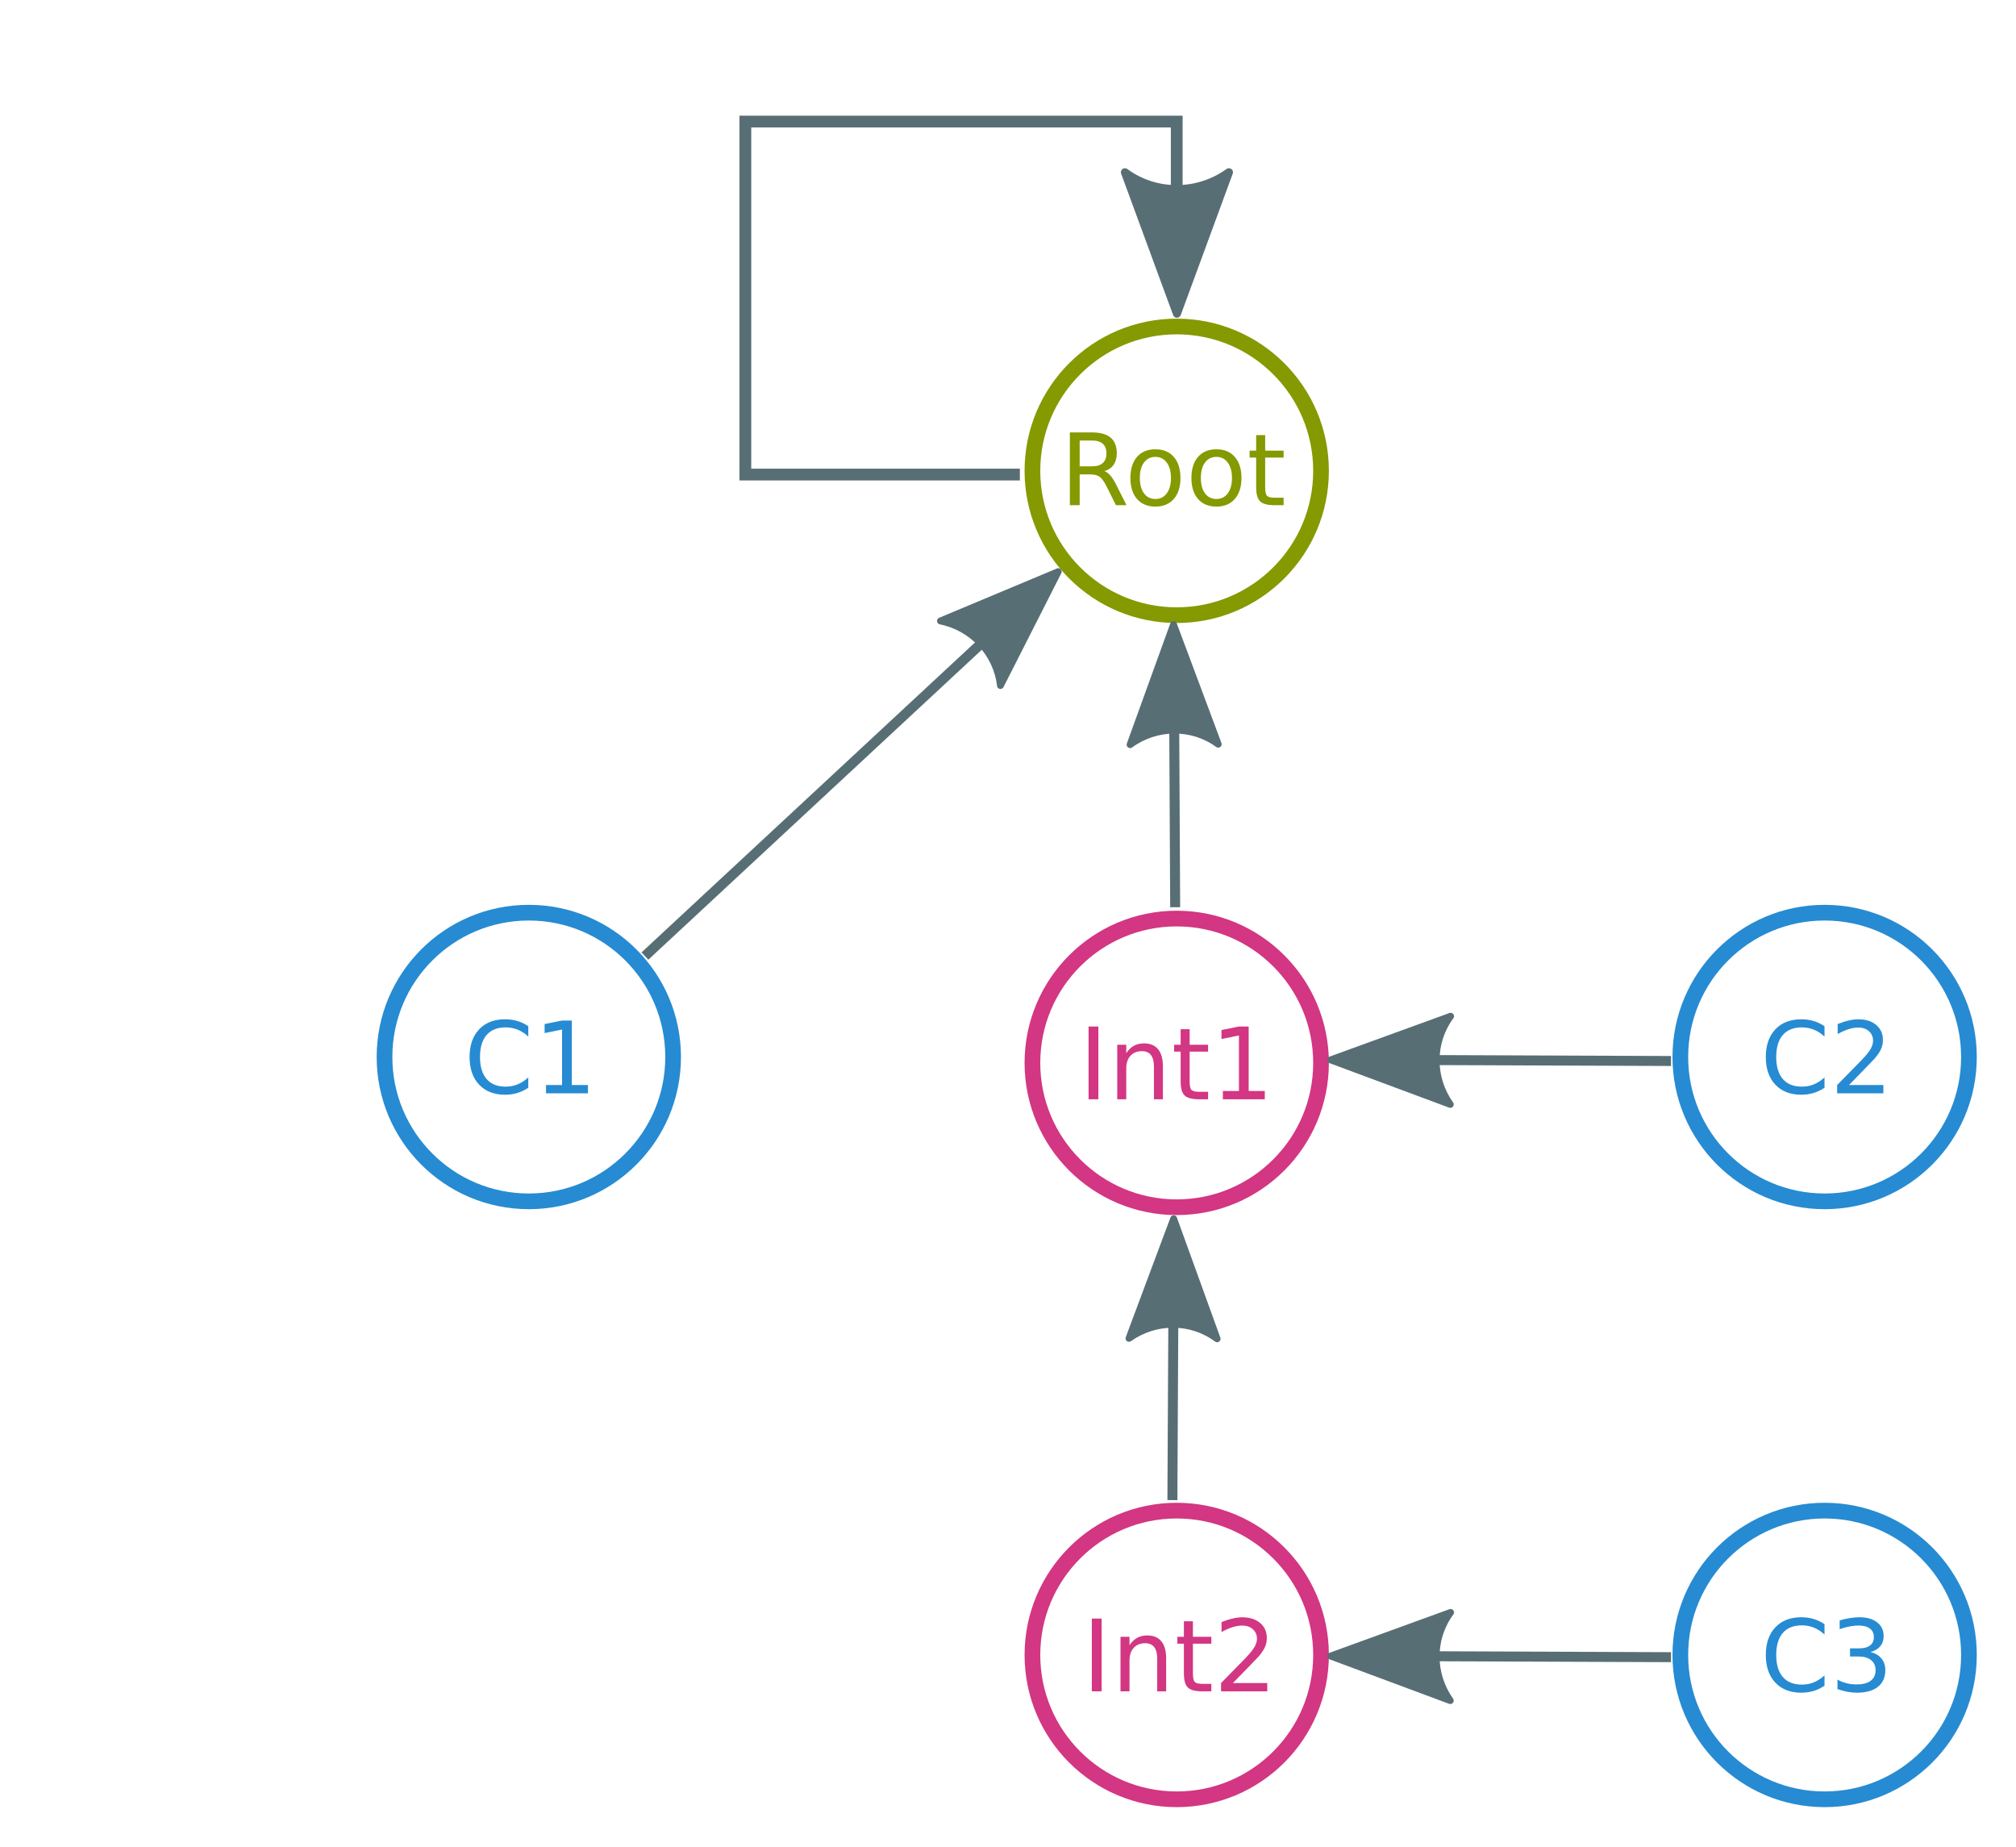
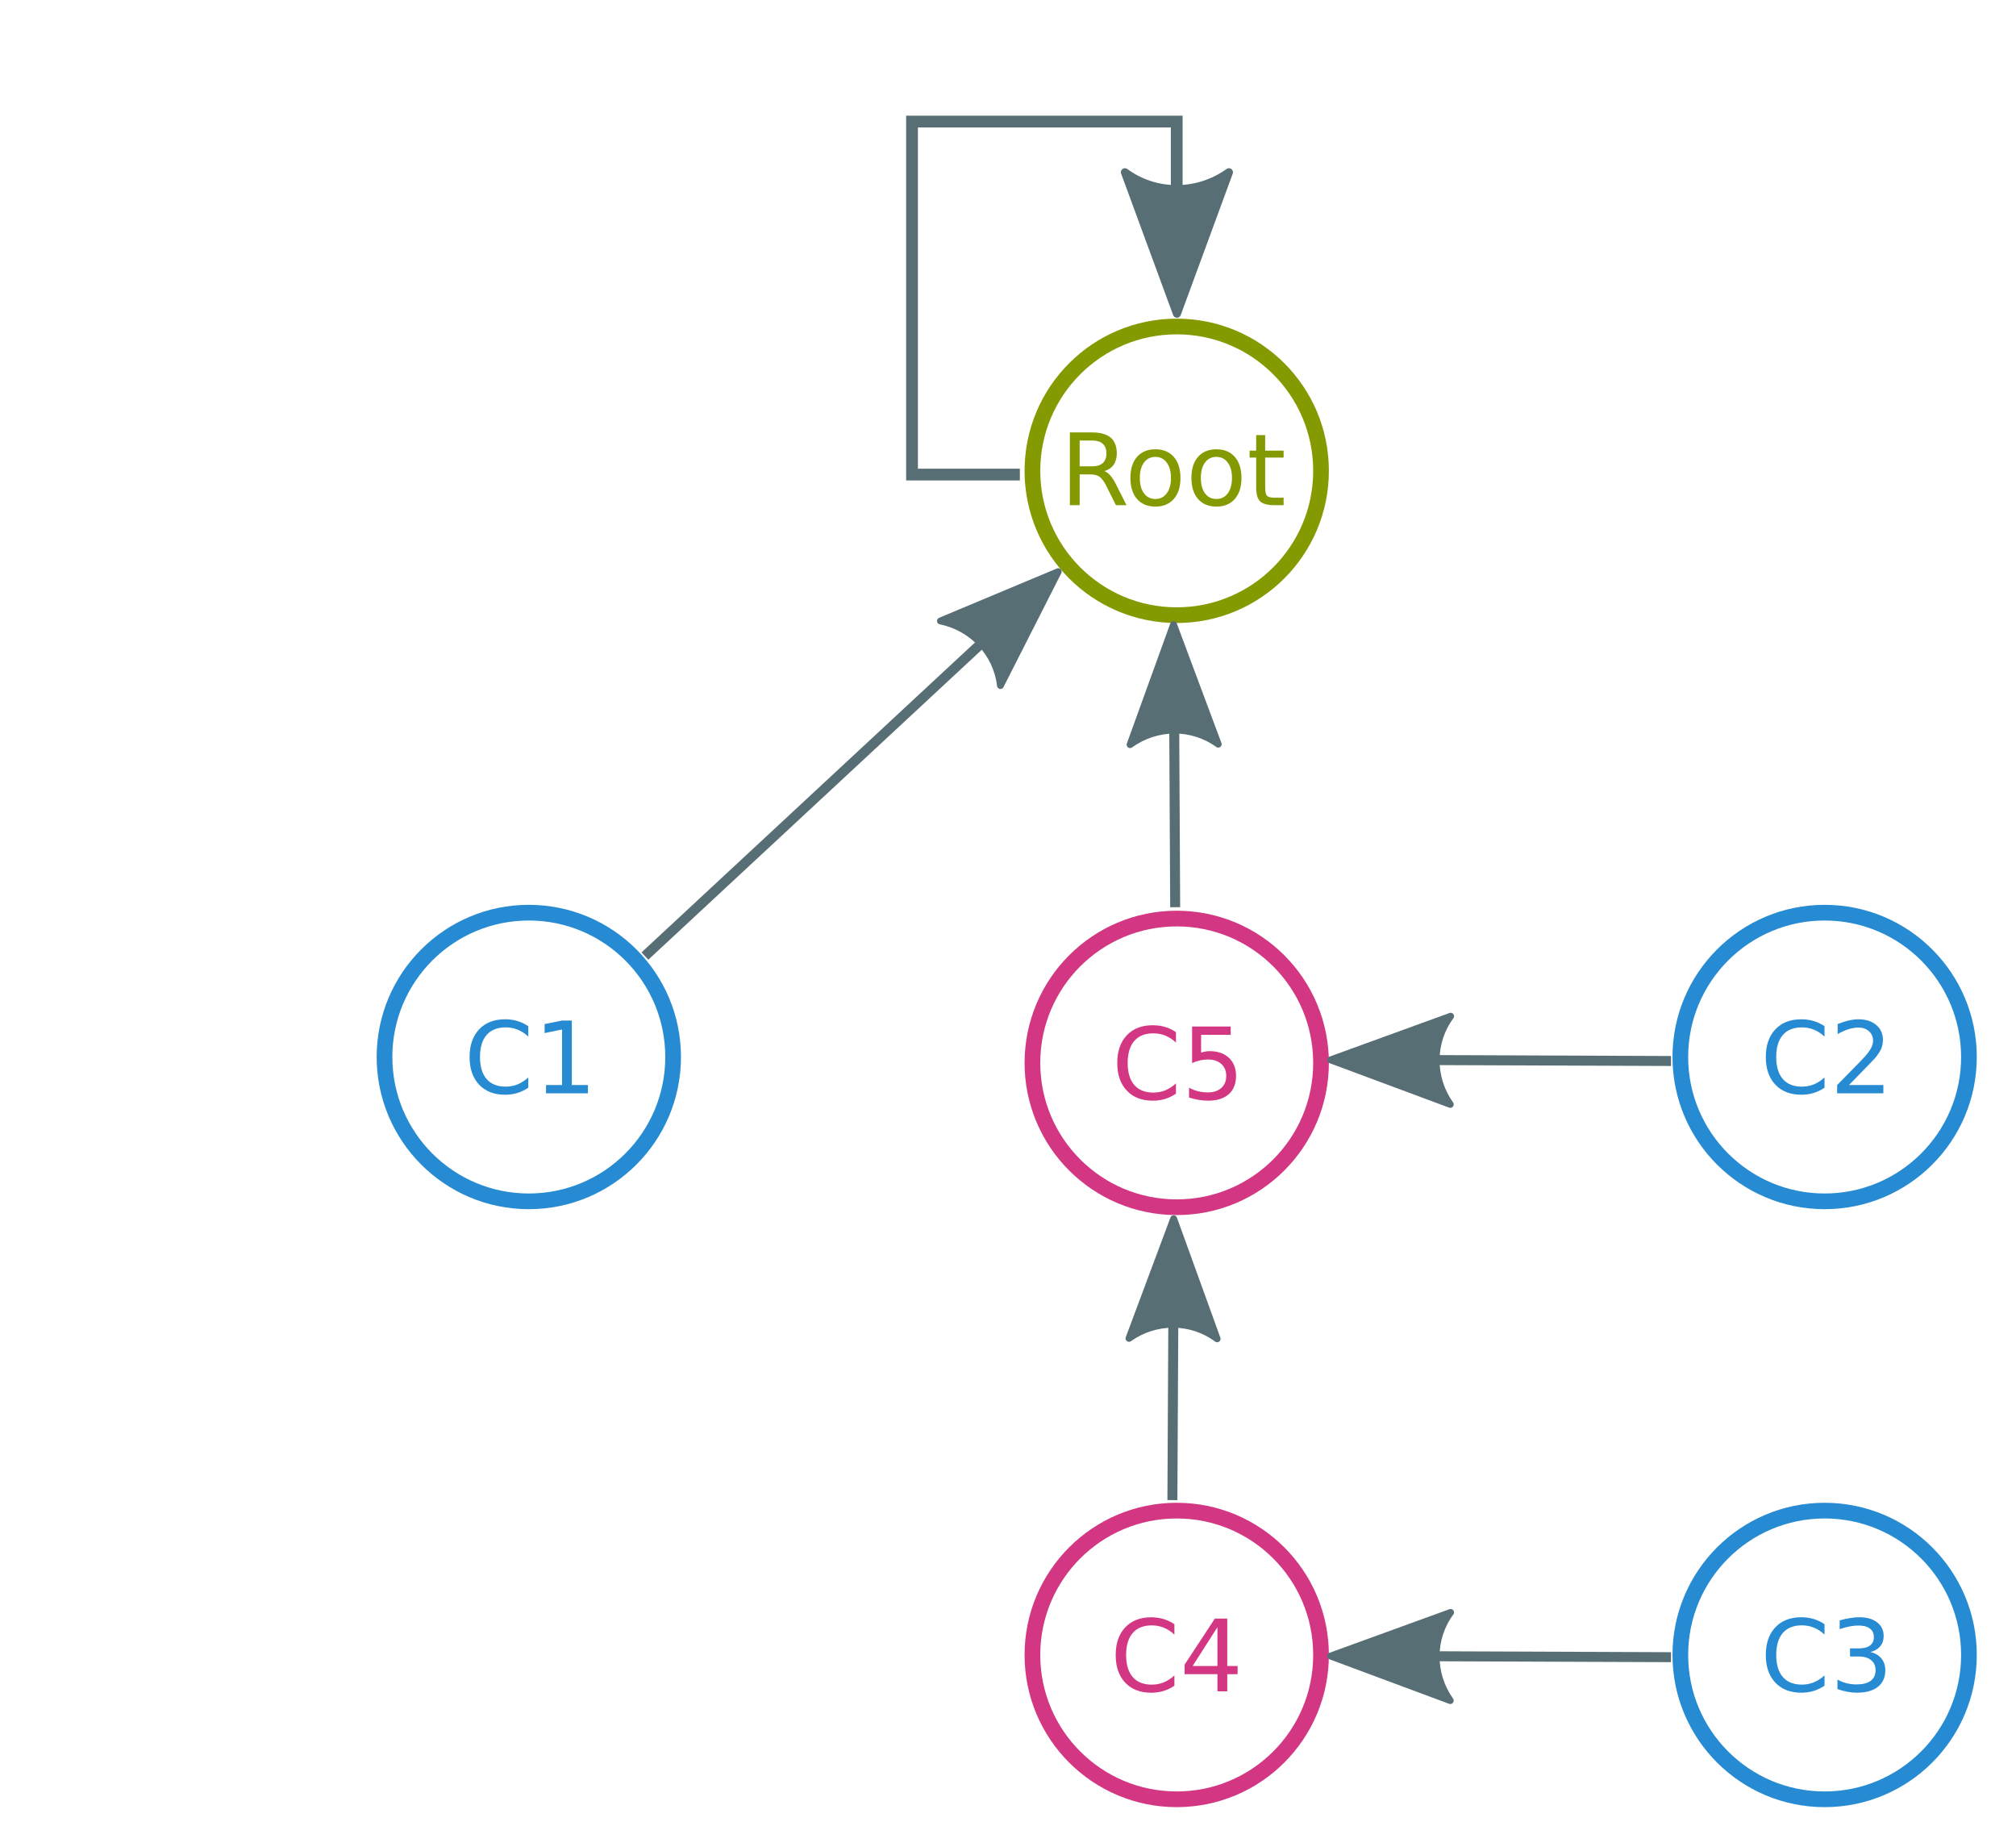
<svg xmlns="http://www.w3.org/2000/svg" width="514.091" height="470.745" id="svg5720" version="1.1">
  <defs id="defs5722">
    <marker style="overflow:visible" id="marker4371" refX="0" refY="0" orient="auto">
      <path transform="matrix(-1.1,0,0,-1.1,-1.1,0)" d="M 8.719,4.034 -2.207,0.016 8.719,-4.002 c -1.745,2.372 -1.735,5.617 -6e-7,8.035 z" style="fill:#586e75;fill-opacity:1;fill-rule:evenodd;stroke:#586e75;stroke-width:0.625;stroke-linejoin:round;stroke-opacity:1" id="path4373" />
    </marker>
    <marker orient="auto" refY="0" refX="0" id="marker4284" style="overflow:visible">
      <path id="path4286" style="fill:#586e75;fill-opacity:1;fill-rule:evenodd;stroke:#586e75;stroke-width:0.625;stroke-linejoin:round;stroke-opacity:1" d="M 8.719,4.034 -2.207,0.016 8.719,-4.002 c -1.745,2.372 -1.735,5.617 -6e-7,8.035 z" transform="matrix(-1.1,0,0,-1.1,-1.1,0)" />
    </marker>
    <marker orient="auto" refY="0" refX="0" id="marker5035" style="overflow:visible">
      <path id="path5037" style="fill:#586e75;fill-opacity:1;fill-rule:evenodd;stroke:#586e75;stroke-width:0.625;stroke-linejoin:round;stroke-opacity:1" d="M 8.719,4.034 -2.207,0.016 8.719,-4.002 c -1.745,2.372 -1.735,5.617 -6e-7,8.035 z" transform="matrix(-1.1,0,0,-1.1,-1.1,0)" />
    </marker>
    <marker style="overflow:visible" id="marker4965" refX="0" refY="0" orient="auto">
      <path transform="matrix(-1.1,0,0,-1.1,-1.1,0)" d="M 8.719,4.034 -2.207,0.016 8.719,-4.002 c -1.745,2.372 -1.735,5.617 -6e-7,8.035 z" style="fill:#586e75;fill-opacity:1;fill-rule:evenodd;stroke:#586e75;stroke-width:0.625;stroke-linejoin:round;stroke-opacity:1" id="path4967" />
    </marker>
    <marker orient="auto" refY="0" refX="0" id="Arrow2Lend" style="overflow:visible">
      <path id="path4236" style="fill:#586e75;fill-opacity:1;fill-rule:evenodd;stroke:#586e75;stroke-width:0.625;stroke-linejoin:round;stroke-opacity:1" d="M 8.719,4.034 -2.207,0.016 8.719,-4.002 c -1.745,2.372 -1.735,5.617 -6e-7,8.035 z" transform="matrix(-1.1,0,0,-1.1,-1.1,0)" />
    </marker>
    <marker orient="auto" refY="0" refX="0" id="Arrow1Mend" style="overflow:visible">
      <path id="path3887" d="M 0,0 5,-5 -12.5,0 5,5 0,0 Z" style="fill-rule:evenodd;stroke:#000000;stroke-width:1pt" transform="matrix(-0.4,0,0,-0.4,-4,0)" />
    </marker>
    <marker orient="auto" refY="0" refX="0" id="Arrow2Lstart" style="overflow:visible">
      <path id="path3896" style="fill-rule:evenodd;stroke-width:0.625;stroke-linejoin:round" d="M 8.719,4.034 -2.207,0.016 8.719,-4.002 c -1.745,2.372 -1.735,5.617 -6e-7,8.035 z" transform="matrix(1.1,0,0,1.1,1.1,0)" />
    </marker>
    <marker orient="auto" refY="0" refX="0" id="Arrow1Mstart" style="overflow:visible">
      <path id="path3884" d="M 0,0 5,-5 -12.5,0 5,5 0,0 Z" style="fill-rule:evenodd;stroke:#000000;stroke-width:1pt" transform="matrix(0.4,0,0,0.4,4,0)" />
    </marker>
    <marker orient="auto" refY="0" refX="0" id="Arrow1Lstart" style="overflow:visible">
      <path id="path3878" d="M 0,0 5,-5 -12.5,0 5,5 0,0 Z" style="fill-rule:evenodd;stroke:#000000;stroke-width:1pt" transform="matrix(0.8,0,0,0.8,10,0)" />
    </marker>
    <marker orient="auto" refY="0" refX="0" id="Arrow1Mend-4" style="overflow:visible">
      <path id="path3887-5" d="M 0,0 5,-5 -12.5,0 5,5 0,0 Z" style="fill-rule:evenodd;stroke:#000000;stroke-width:1pt" transform="matrix(-0.4,0,0,-0.4,-4,0)" />
    </marker>
    <marker style="overflow:visible" id="marker4965-9" refX="0" refY="0" orient="auto">
      <path transform="matrix(-1.1,0,0,-1.1,-1.1,0)" d="M 8.719,4.034 -2.207,0.016 8.719,-4.002 c -1.745,2.372 -1.735,5.617 -6e-7,8.035 z" style="fill:#586e75;fill-opacity:1;fill-rule:evenodd;stroke:#586e75;stroke-width:0.625;stroke-linejoin:round;stroke-opacity:1" id="path4967-4" />
    </marker>
  </defs>
  <g id="layer1" transform="translate(-131.8157,128.2189)" style="display:inline">
    <g id="g3840">
      <flowRoot style="font-style:normal;font-weight:normal;font-size:40px;line-height:125%;font-family:Sans;letter-spacing:0px;word-spacing:0px;fill:#000000;fill-opacity:1;stroke:none" id="flowRoot3832" xml:space="preserve">
        <flowRegion id="flowRegion3834">
          <rect y="516.429" x="631.88" height="178.344" width="226.768" id="rect3836" />
        </flowRegion>
        <flowPara id="flowPara3838" />
      </flowRoot>
    </g>
    <flowRoot xml:space="preserve" id="flowRoot3846" style="font-style:normal;font-weight:normal;font-size:40px;line-height:125%;font-family:Sans;letter-spacing:0px;word-spacing:0px;fill:#000000;fill-opacity:1;stroke:none">
      <flowRegion id="flowRegion3848">
        <rect id="rect3850" width="142.911" height="193.698" x="682.667" y="280.212" />
      </flowRegion>
      <flowPara id="flowPara3852" />
    </flowRoot>
    <circle r="36.799" cy="141.273" cx="597.108" style="fill:none;fill-opacity:1;stroke:#268bd2;stroke-width:4;stroke-miterlimit:4;stroke-dasharray:none;stroke-opacity:1" id="path5732-3-7" />
    <text xml:space="preserve" style="font-style:normal;font-weight:normal;font-size:25.434px;line-height:125%;font-family:'Bitstream Vera Sans';letter-spacing:0px;word-spacing:0px;fill:#268bd2;fill-opacity:1;stroke:none" x="580.684" y="150.532" id="text5808">
      <tspan id="tspan5810" x="580.684" y="150.532">C2</tspan>
    </text>
    <circle r="36.799" cy="293.727" cx="597.108" style="display:inline;fill:none;fill-opacity:1;stroke:#268bd2;stroke-width:4;stroke-miterlimit:4;stroke-dasharray:none;stroke-opacity:1" id="path5732-3-7-1" />
    <text xml:space="preserve" style="font-style:normal;font-weight:normal;font-size:25.434px;line-height:125%;font-family:'Bitstream Vera Sans';letter-spacing:0px;word-spacing:0px;display:inline;fill:#268bd2;fill-opacity:1;stroke:none" x="580.684" y="302.986" id="text5808-7">
      <tspan x="580.684" y="302.986" id="tspan3828">C3</tspan>
    </text>
    <circle style="display:inline;fill:none;fill-opacity:1;stroke:#268bd2;stroke-width:4;stroke-miterlimit:4;stroke-dasharray:none;stroke-opacity:1" id="path5732-3-5" cx="266.666" cy="141.273" r="36.799" />
    <text xml:space="preserve" style="font-style:normal;font-weight:normal;font-size:25.434px;line-height:125%;font-family:'Bitstream Vera Sans';letter-spacing:0px;word-spacing:0px;display:inline;fill:#268bd2;fill-opacity:1;stroke:none" x="250.142" y="150.532" id="text5800">
      <tspan x="250.142" y="150.532" id="tspan5804">C1</tspan>
    </text>
  </g>
  <g id="layer2" style="display:inline" transform="translate(50.07129,20.99414)">
    <circle transform="translate(-181.887,107.2247)" r="36.799" cy="293.727" cx="431.887" style="display:inline;fill:none;fill-opacity:1;stroke:#d33682;stroke-width:4;stroke-miterlimit:4;stroke-dasharray:none;stroke-opacity:1" id="path5732-3-2" />
-     <text transform="translate(-181.887,107.2247)" xml:space="preserve" style="font-style:normal;font-weight:normal;font-size:25.434px;line-height:125%;font-family:'Bitstream Vera Sans';letter-spacing:0px;word-spacing:0px;display:inline;fill:#d33682;fill-opacity:1;stroke:none" x="407.739" y="302.998" id="text5792-3">
-       <tspan id="tspan5794-6" x="407.739" y="302.998">Int2</tspan>
-       <tspan x="407.739" y="334.791" id="tspan3786" />
+     <text xml:space="preserve" style="font-style:normal;font-weight:normal;font-size:25.434px;line-height:125%;font-family:'Bitstream Vera Sans';letter-spacing:0px;word-spacing:0px;display:inline;fill:#d33682;fill-opacity:1;stroke:none" x="233.017" y="410.223" id="text5792-3">
+       <tspan id="tspan5794-6" x="233.017" y="410.223">C4</tspan>
+       <tspan x="233.017" y="442.016" id="tspan3786" />
    </text>
    <path style="display:inline;fill:none;stroke:#586e75;stroke-width:2.543;stroke-linecap:butt;stroke-linejoin:miter;stroke-miterlimit:4;stroke-dasharray:none;stroke-opacity:1;marker-end:url(#marker4965-9)" d="m 376.051,401.515 -83.438,-0.318" id="path5672-6" />
+     <flowRoot xml:space="preserve" id="flowRoot3394" style="fill:black;stroke:none;stroke-opacity:1;stroke-width:1px;stroke-linejoin:miter;stroke-linecap:butt;fill-opacity:1;font-family:Sans;font-style:normal;font-weight:normal;font-size:17.5px;line-height:125%;letter-spacing:0px;word-spacing:0px;-inkscape-font-specification:'Sans, Normal';font-stretch:normal;font-variant:normal;text-anchor:start;text-align:start;writing-mode:lr">
+       <flowRegion id="flowRegion3396">
+         <rect id="rect3398" width="145" height="90" x="210.071" y="380.994" />
+       </flowRegion>
+       <flowPara id="flowPara3400" />
+     </flowRoot>
  </g>
  <g id="layer3" style="display:inline" transform="translate(50.07129,20.99414)">
    <circle transform="translate(-181.887,107.2247)" r="36.799" cy="142.775" cx="431.887" style="display:inline;fill:none;fill-opacity:1;stroke:#d33682;stroke-width:4;stroke-miterlimit:4;stroke-dasharray:none;stroke-opacity:1" id="path5732-3" />
-     <text xml:space="preserve" style="font-style:normal;font-weight:normal;font-size:25.434px;line-height:125%;font-family:'Bitstream Vera Sans';letter-spacing:0px;word-spacing:0px;display:inline;fill:#d33682;fill-opacity:1;stroke:none" x="225.019" y="259.271" id="text5792">
-       <tspan id="tspan5794" x="225.019" y="259.271">Int1</tspan>
+     <text xml:space="preserve" style="font-style:normal;font-weight:normal;font-size:25.434px;line-height:125%;font-family:'Bitstream Vera Sans';letter-spacing:0px;word-spacing:0px;display:inline;fill:#d33682;fill-opacity:1;stroke:none" x="233.414" y="259.271" id="text5792">
+       <tspan id="tspan5794" x="233.414" y="259.271">C5</tspan>
    </text>
    <path transform="translate(-181.887,107.2247)" style="display:inline;fill:none;stroke:#586e75;stroke-width:2.543;stroke-linecap:butt;stroke-linejoin:miter;stroke-miterlimit:4;stroke-dasharray:none;stroke-opacity:1;marker-end:url(#marker4965)" d="m 557.938,142.29 -83.438,-0.318" id="path5672" />
    <path transform="translate(-181.887,107.2247)" style="display:inline;fill:none;stroke:#586e75;stroke-width:2.543;stroke-linecap:butt;stroke-linejoin:miter;stroke-miterlimit:4;stroke-dasharray:none;stroke-opacity:1;marker-end:url(#marker5035)" d="m 430.782,254.245 0.354,-68.365" id="path5258-2-0" />
  </g>
  <g id="layer4" style="display:inline" transform="translate(50.07129,20.99414)">
    <circle transform="translate(-181.887,107.2247)" r="36.799" cy="-8.177" cx="431.887" style="display:inline;fill:none;fill-opacity:1;stroke:#859900;stroke-width:4;stroke-miterlimit:4;stroke-dasharray:none;stroke-opacity:1" id="path5732" />
    <text xml:space="preserve" style="font-style:normal;font-weight:normal;font-size:25.434px;line-height:125%;font-family:'Bitstream Vera Sans';letter-spacing:0px;word-spacing:0px;display:inline;fill:#859900;fill-opacity:1;stroke:none;stroke-opacity:1" x="220.25" y="107.804" id="text5788">
      <tspan id="tspan5790" x="220.25" y="107.804">Root</tspan>
    </text>
    <path transform="translate(-181.887,107.2247)" style="display:inline;fill:none;stroke:#586e75;stroke-width:2.543;stroke-linecap:butt;stroke-linejoin:miter;stroke-miterlimit:4;stroke-dasharray:none;stroke-opacity:1;marker-start:none;marker-end:url(#Arrow2Lend)" d="M 296.275,115.534 399.229,19.859" id="path3872" />
    <path transform="translate(-181.887,107.2247)" style="display:inline;fill:none;stroke:#586e75;stroke-width:2.543;stroke-linecap:butt;stroke-linejoin:miter;stroke-miterlimit:4;stroke-dasharray:none;stroke-opacity:1;marker-end:url(#marker4284)" d="M 431.49,103.084 431.136,34.392" id="path5258" />
  </g>
  <g id="layer5" style="display:inline">
-     <path style="fill:none;fill-rule:evenodd;stroke:#586e75;stroke-width:3;stroke-linecap:butt;stroke-linejoin:miter;stroke-miterlimit:4;stroke-dasharray:none;stroke-opacity:1;marker-end:url(#marker4371)" d="m 260.071,120.994 -70,0 0,-90 110,0 0,45" id="path4368" />
+     <path style="fill:none;fill-rule:evenodd;stroke:#586e75;stroke-width:3;stroke-linecap:butt;stroke-linejoin:miter;stroke-miterlimit:4;stroke-dasharray:none;stroke-opacity:1;marker-end:url(#marker4371)" d="m 260.071,120.994 -27.5,0 0,-90 67.5,0 0,45" id="path4368" />
  </g>
</svg>
